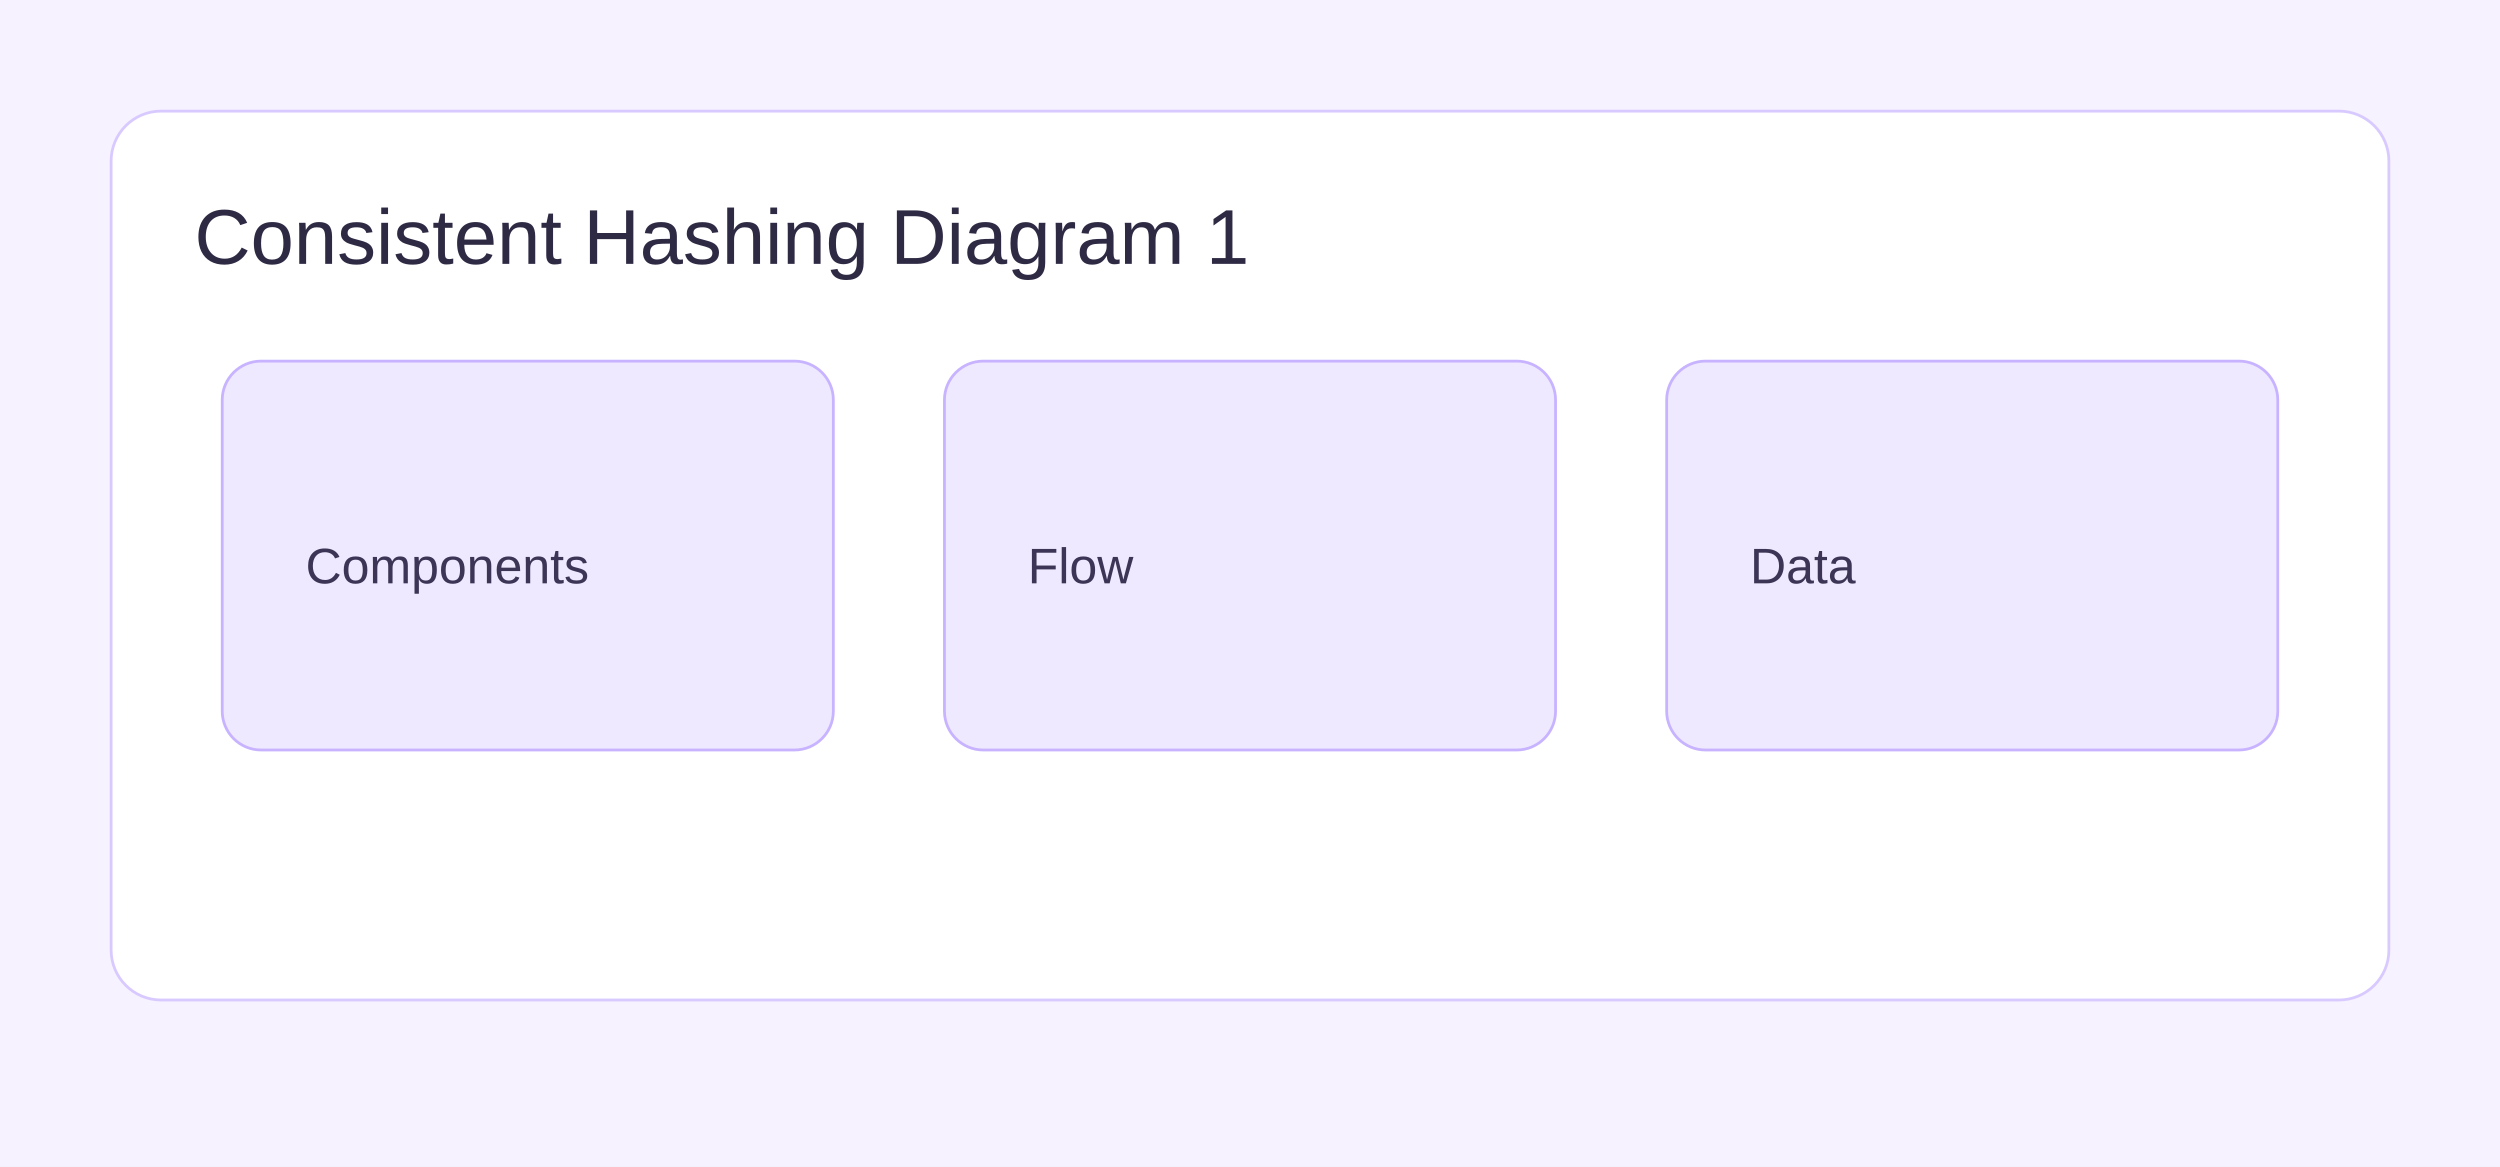
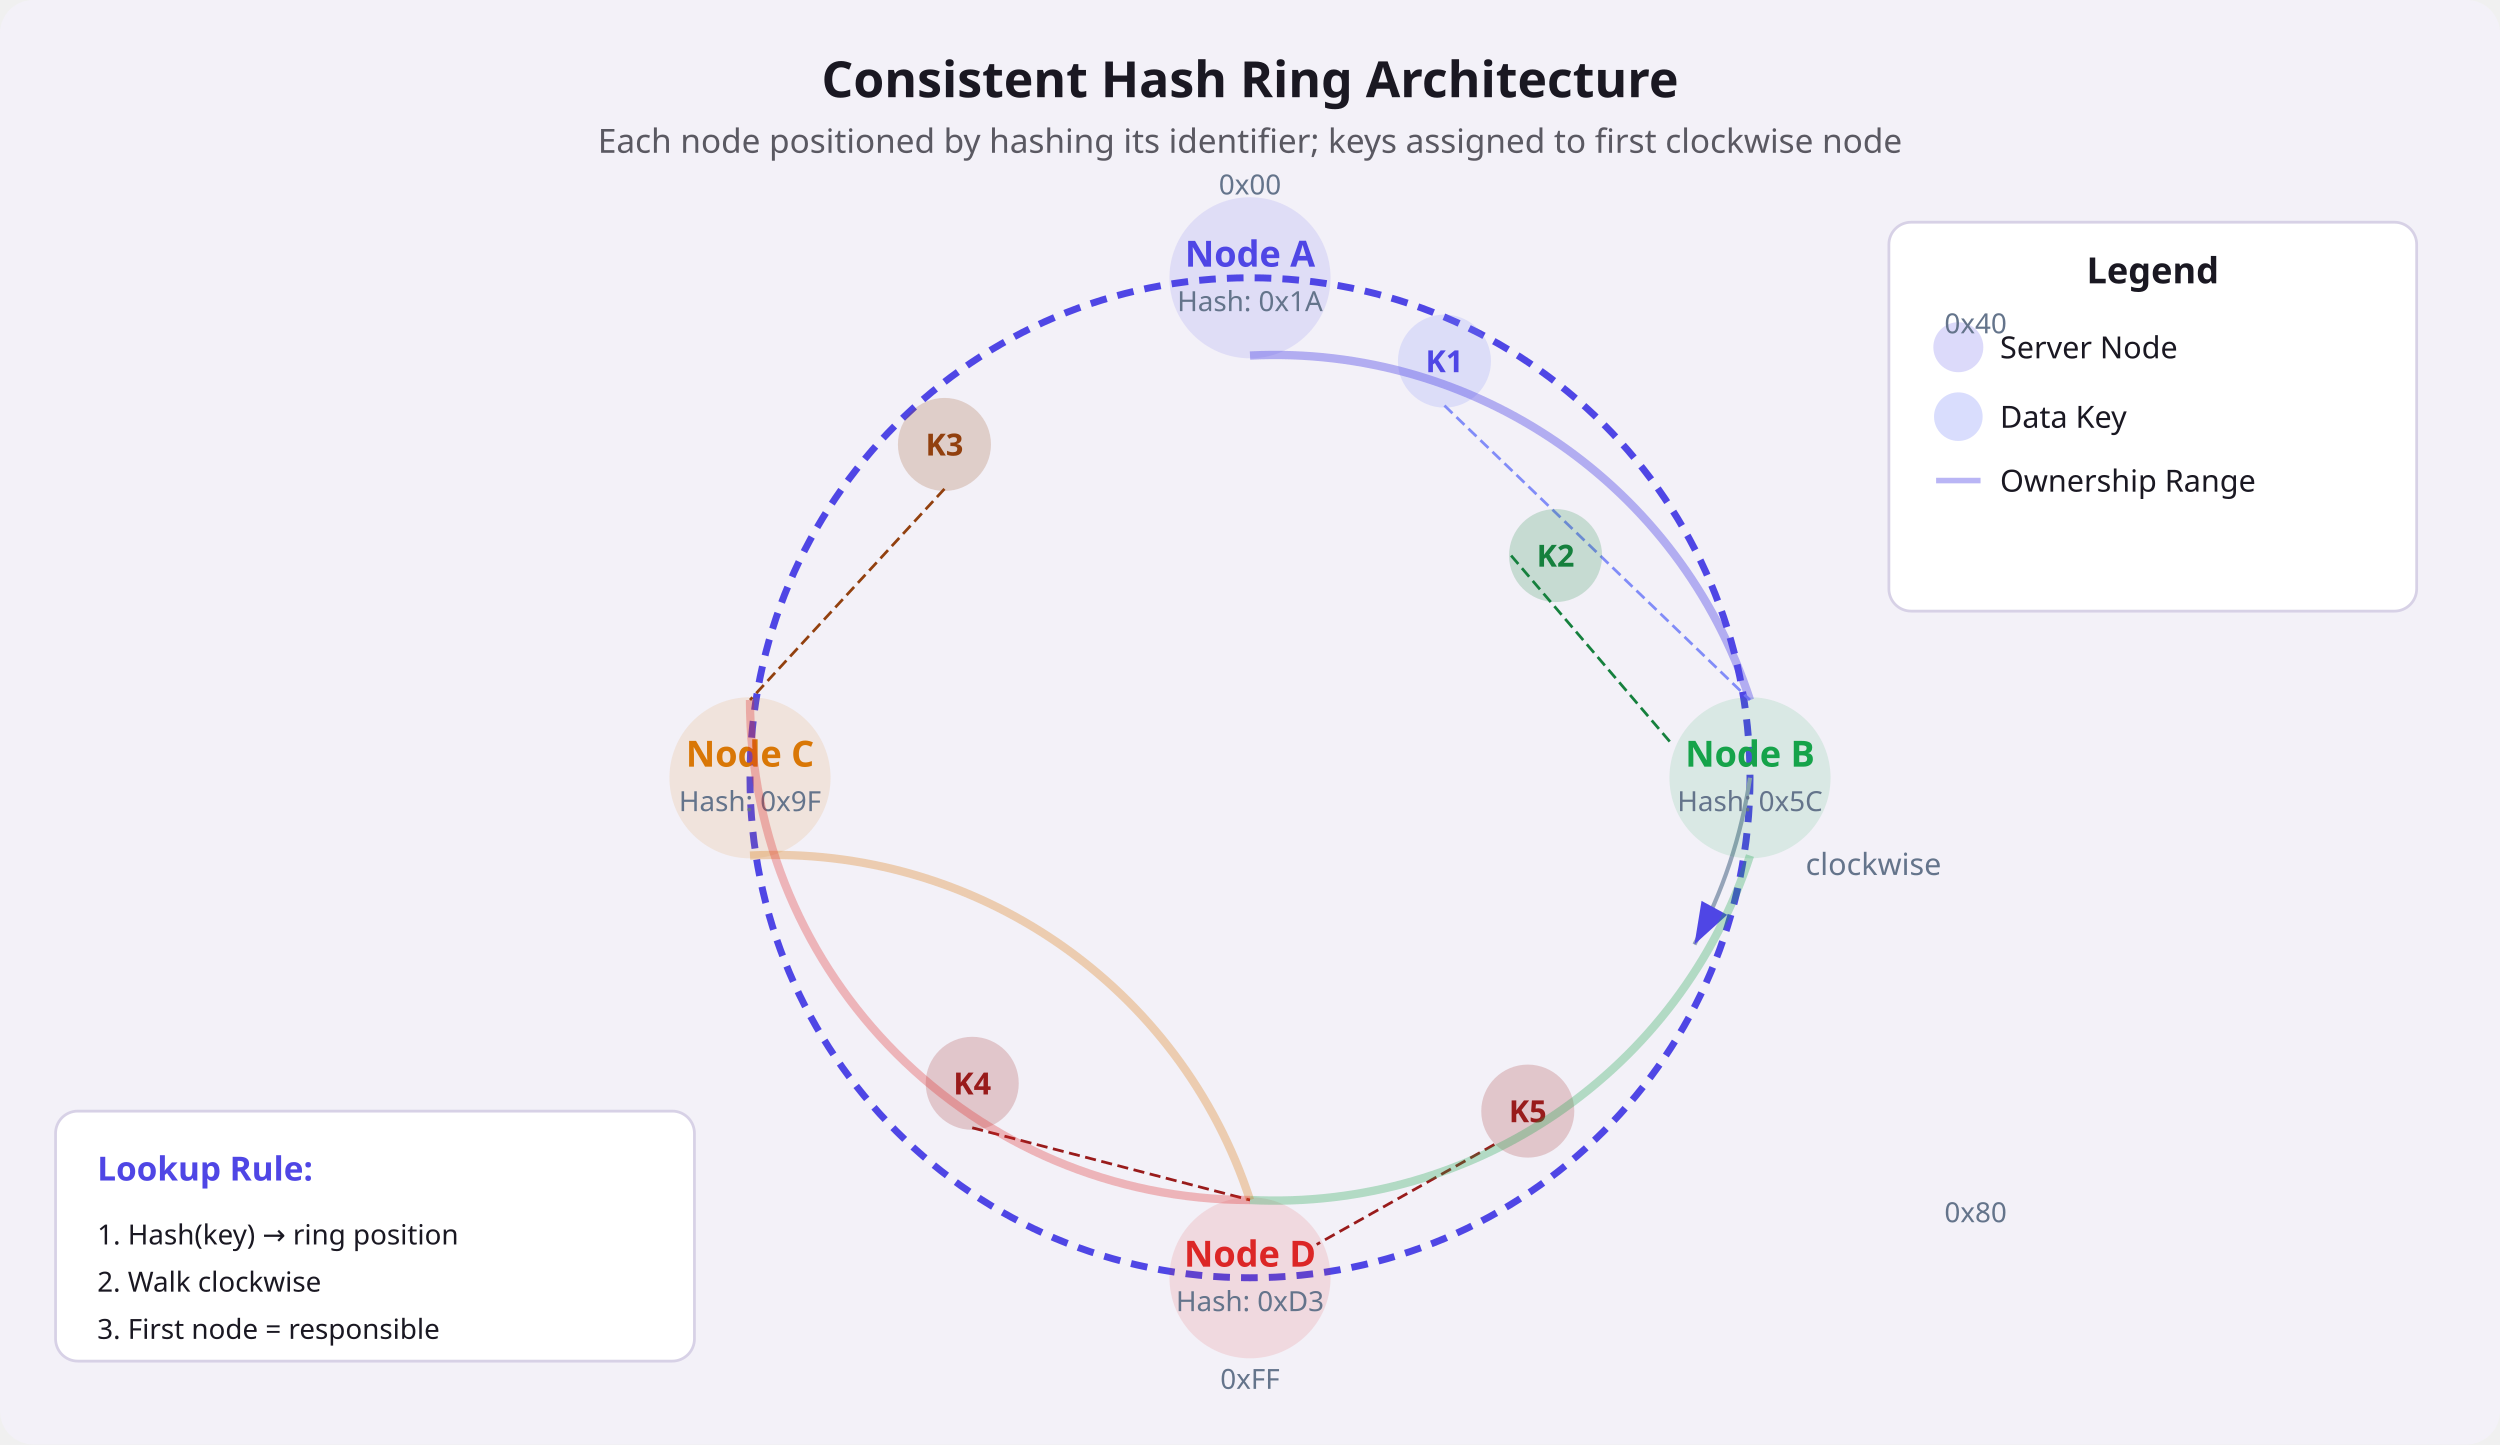
- <svg xmlns="http://www.w3.org/2000/svg" width="900" height="420" viewBox="0 0 900 420">
-   <rect width="900" height="420" fill="#f6f2ff" />
-   <rect x="40" y="40" width="820" height="320" rx="18" fill="#ffffff" stroke="#d8c9ff" />
-   <text x="70" y="95" font-size="28" font-family="Arial" fill="#2e2a44">Consistent Hashing Diagram 1</text>
-   <rect x="80" y="130" width="220" height="140" rx="14" fill="#efe9ff" stroke="#c7b3ff" />
-   <rect x="340" y="130" width="220" height="140" rx="14" fill="#efe9ff" stroke="#c7b3ff" />
-   <rect x="600" y="130" width="220" height="140" rx="14" fill="#efe9ff" stroke="#c7b3ff" />
-   <text x="110" y="210" font-size="18" font-family="Arial" fill="#3c3555">Components</text>
-   <text x="370" y="210" font-size="18" font-family="Arial" fill="#3c3555">Flow</text>
-   <text x="630" y="210" font-size="18" font-family="Arial" fill="#3c3555">Data</text>
+ <svg xmlns="http://www.w3.org/2000/svg" viewBox="0 0 900 520" font-family="system-ui, sans-serif">
+   <defs>
+     <marker id="arrowhead" markerWidth="10" markerHeight="7" refX="10" refY="3.5" orient="auto">
+       <polygon points="0 0, 10 3.5, 0 7" fill="#4f46e5" />
+     </marker>
+   </defs>
+   <rect width="900" height="520" rx="12" fill="#f3f1f8" />
+   <text x="450" y="35" text-anchor="middle" font-size="18" font-weight="700" fill="#1a1822">Consistent Hash Ring Architecture</text>
+   <text x="450" y="55" text-anchor="middle" font-size="12" fill="#1a1822" opacity="0.7">Each node positioned by hashing its identifier; keys assigned to first clockwise node</text>
+   <circle cx="450" cy="280" r="180" fill="none" stroke="#4f46e5" stroke-width="2.5" stroke-dasharray="6 4" />
+   <path d="M 630 280 A 180 180 0 0 1 610 340" fill="none" stroke="#94a3b8" stroke-width="1.5" marker-end="url(#arrowhead)" />
+   <text x="650" y="315" font-size="11" fill="#64748b">clockwise</text>
+   <circle cx="450" cy="100" r="28" fill="#4f46e5" opacity="0.12" stroke="#4f46e5" stroke-width="2" />
+   <text x="450" y="96" text-anchor="middle" font-size="13" font-weight="700" fill="#4f46e5">Node A</text>
+   <text x="450" y="112" text-anchor="middle" font-size="10" fill="#64748b">Hash: 0x1A</text>
+   <circle cx="630" cy="280" r="28" fill="#16a34a" opacity="0.12" stroke="#16a34a" stroke-width="2" />
+   <text x="630" y="276" text-anchor="middle" font-size="13" font-weight="700" fill="#16a34a">Node B</text>
+   <text x="630" y="292" text-anchor="middle" font-size="10" fill="#64748b">Hash: 0x5C</text>
+   <circle cx="270" cy="280" r="28" fill="#d97706" opacity="0.12" stroke="#d97706" stroke-width="2" />
+   <text x="270" y="276" text-anchor="middle" font-size="13" font-weight="700" fill="#d97706">Node C</text>
+   <text x="270" y="292" text-anchor="middle" font-size="10" fill="#64748b">Hash: 0x9F</text>
+   <circle cx="450" cy="460" r="28" fill="#dc2626" opacity="0.12" stroke="#dc2626" stroke-width="2" />
+   <text x="450" y="456" text-anchor="middle" font-size="13" font-weight="700" fill="#dc2626">Node D</text>
+   <text x="450" y="472" text-anchor="middle" font-size="10" fill="#64748b">Hash: 0xD3</text>
+   <circle cx="520" cy="130" r="16" fill="#818cf8" opacity="0.2" stroke="#818cf8" stroke-width="1.5" />
+   <text x="520" y="134" text-anchor="middle" font-size="11" font-weight="700" fill="#4f46e5">K1</text>
+   <line x1="520" y1="146" x2="630" y2="252" stroke="#818cf8" stroke-width="1" stroke-dasharray="4 2" />
+   <circle cx="560" cy="200" r="16" fill="#15803d" opacity="0.2" stroke="#15803d" stroke-width="1.5" />
+   <text x="560" y="204" text-anchor="middle" font-size="11" font-weight="700" fill="#15803d">K2</text>
+   <line x1="544" y1="200" x2="602" y2="268" stroke="#15803d" stroke-width="1" stroke-dasharray="4 2" />
+   <circle cx="340" cy="160" r="16" fill="#92400e" opacity="0.2" stroke="#92400e" stroke-width="1.5" />
+   <text x="340" y="164" text-anchor="middle" font-size="11" font-weight="700" fill="#92400e">K3</text>
+   <line x1="340" y1="176" x2="270" y2="252" stroke="#92400e" stroke-width="1" stroke-dasharray="4 2" />
+   <circle cx="350" cy="390" r="16" fill="#991b1b" opacity="0.2" stroke="#991b1b" stroke-width="1.5" />
+   <text x="350" y="394" text-anchor="middle" font-size="11" font-weight="700" fill="#991b1b">K4</text>
+   <line x1="350" y1="406" x2="450" y2="432" stroke="#991b1b" stroke-width="1" stroke-dasharray="4 2" />
+   <circle cx="550" cy="400" r="16" fill="#991b1b" opacity="0.2" stroke="#991b1b" stroke-width="1.5" />
+   <text x="550" y="404" text-anchor="middle" font-size="11" font-weight="700" fill="#991b1b">K5</text>
+   <line x1="538" y1="412" x2="474" y2="448" stroke="#991b1b" stroke-width="1" stroke-dasharray="4 2" />
+   <path d="M 450 128 A 180 180 0 0 1 630 252" fill="none" stroke="#4f46e5" stroke-width="3" opacity="0.4" />
+   <path d="M 630 308 A 180 180 0 0 1 450 432" fill="none" stroke="#16a34a" stroke-width="3" opacity="0.3" />
+   <path d="M 270 308 A 180 180 0 0 1 450 432" fill="none" stroke="#d97706" stroke-width="3" opacity="0.3" />
+   <path d="M 450 432 A 180 180 0 0 1 270 252" fill="none" stroke="#dc2626" stroke-width="3" opacity="0.3" />
+   <rect x="680" y="80" width="190" height="140" rx="8" fill="#ffffff" stroke="#d7d1e6" stroke-width="1" />
+   <text x="775" y="102" text-anchor="middle" font-size="13" font-weight="700" fill="#1a1822">Legend</text>
+   <circle cx="705" cy="125" r="8" fill="#4f46e5" opacity="0.2" stroke="#4f46e5" stroke-width="2" />
+   <text x="720" y="129" font-size="11" fill="#1a1822">Server Node</text>
+   <circle cx="705" cy="150" r="8" fill="#818cf8" opacity="0.3" stroke="#818cf8" stroke-width="1.5" />
+   <text x="720" y="154" font-size="11" fill="#1a1822">Data Key</text>
+   <line x1="697" y1="173" x2="713" y2="173" stroke="#4f46e5" stroke-width="2" opacity="0.4" />
+   <text x="720" y="177" font-size="11" fill="#1a1822">Ownership Range</text>
+   <text x="450" y="70" text-anchor="middle" font-size="10" fill="#64748b">0x00</text>
+   <text x="700" y="120" font-size="10" fill="#64748b">0x40</text>
+   <text x="700" y="440" font-size="10" fill="#64748b">0x80</text>
+   <text x="450" y="500" text-anchor="middle" font-size="10" fill="#64748b">0xFF</text>
+   <rect x="20" y="400" width="230" height="90" rx="8" fill="#ffffff" stroke="#d7d1e6" stroke-width="1" />
+   <text x="35" y="425" font-size="12" font-weight="700" fill="#4f46e5">Lookup Rule:</text>
+   <text x="35" y="448" font-size="10" fill="#1a1822">1. Hash(key) → ring position</text>
+   <text x="35" y="465" font-size="10" fill="#1a1822">2. Walk clockwise</text>
+   <text x="35" y="482" font-size="10" fill="#1a1822">3. First node = responsible</text>
</svg>
